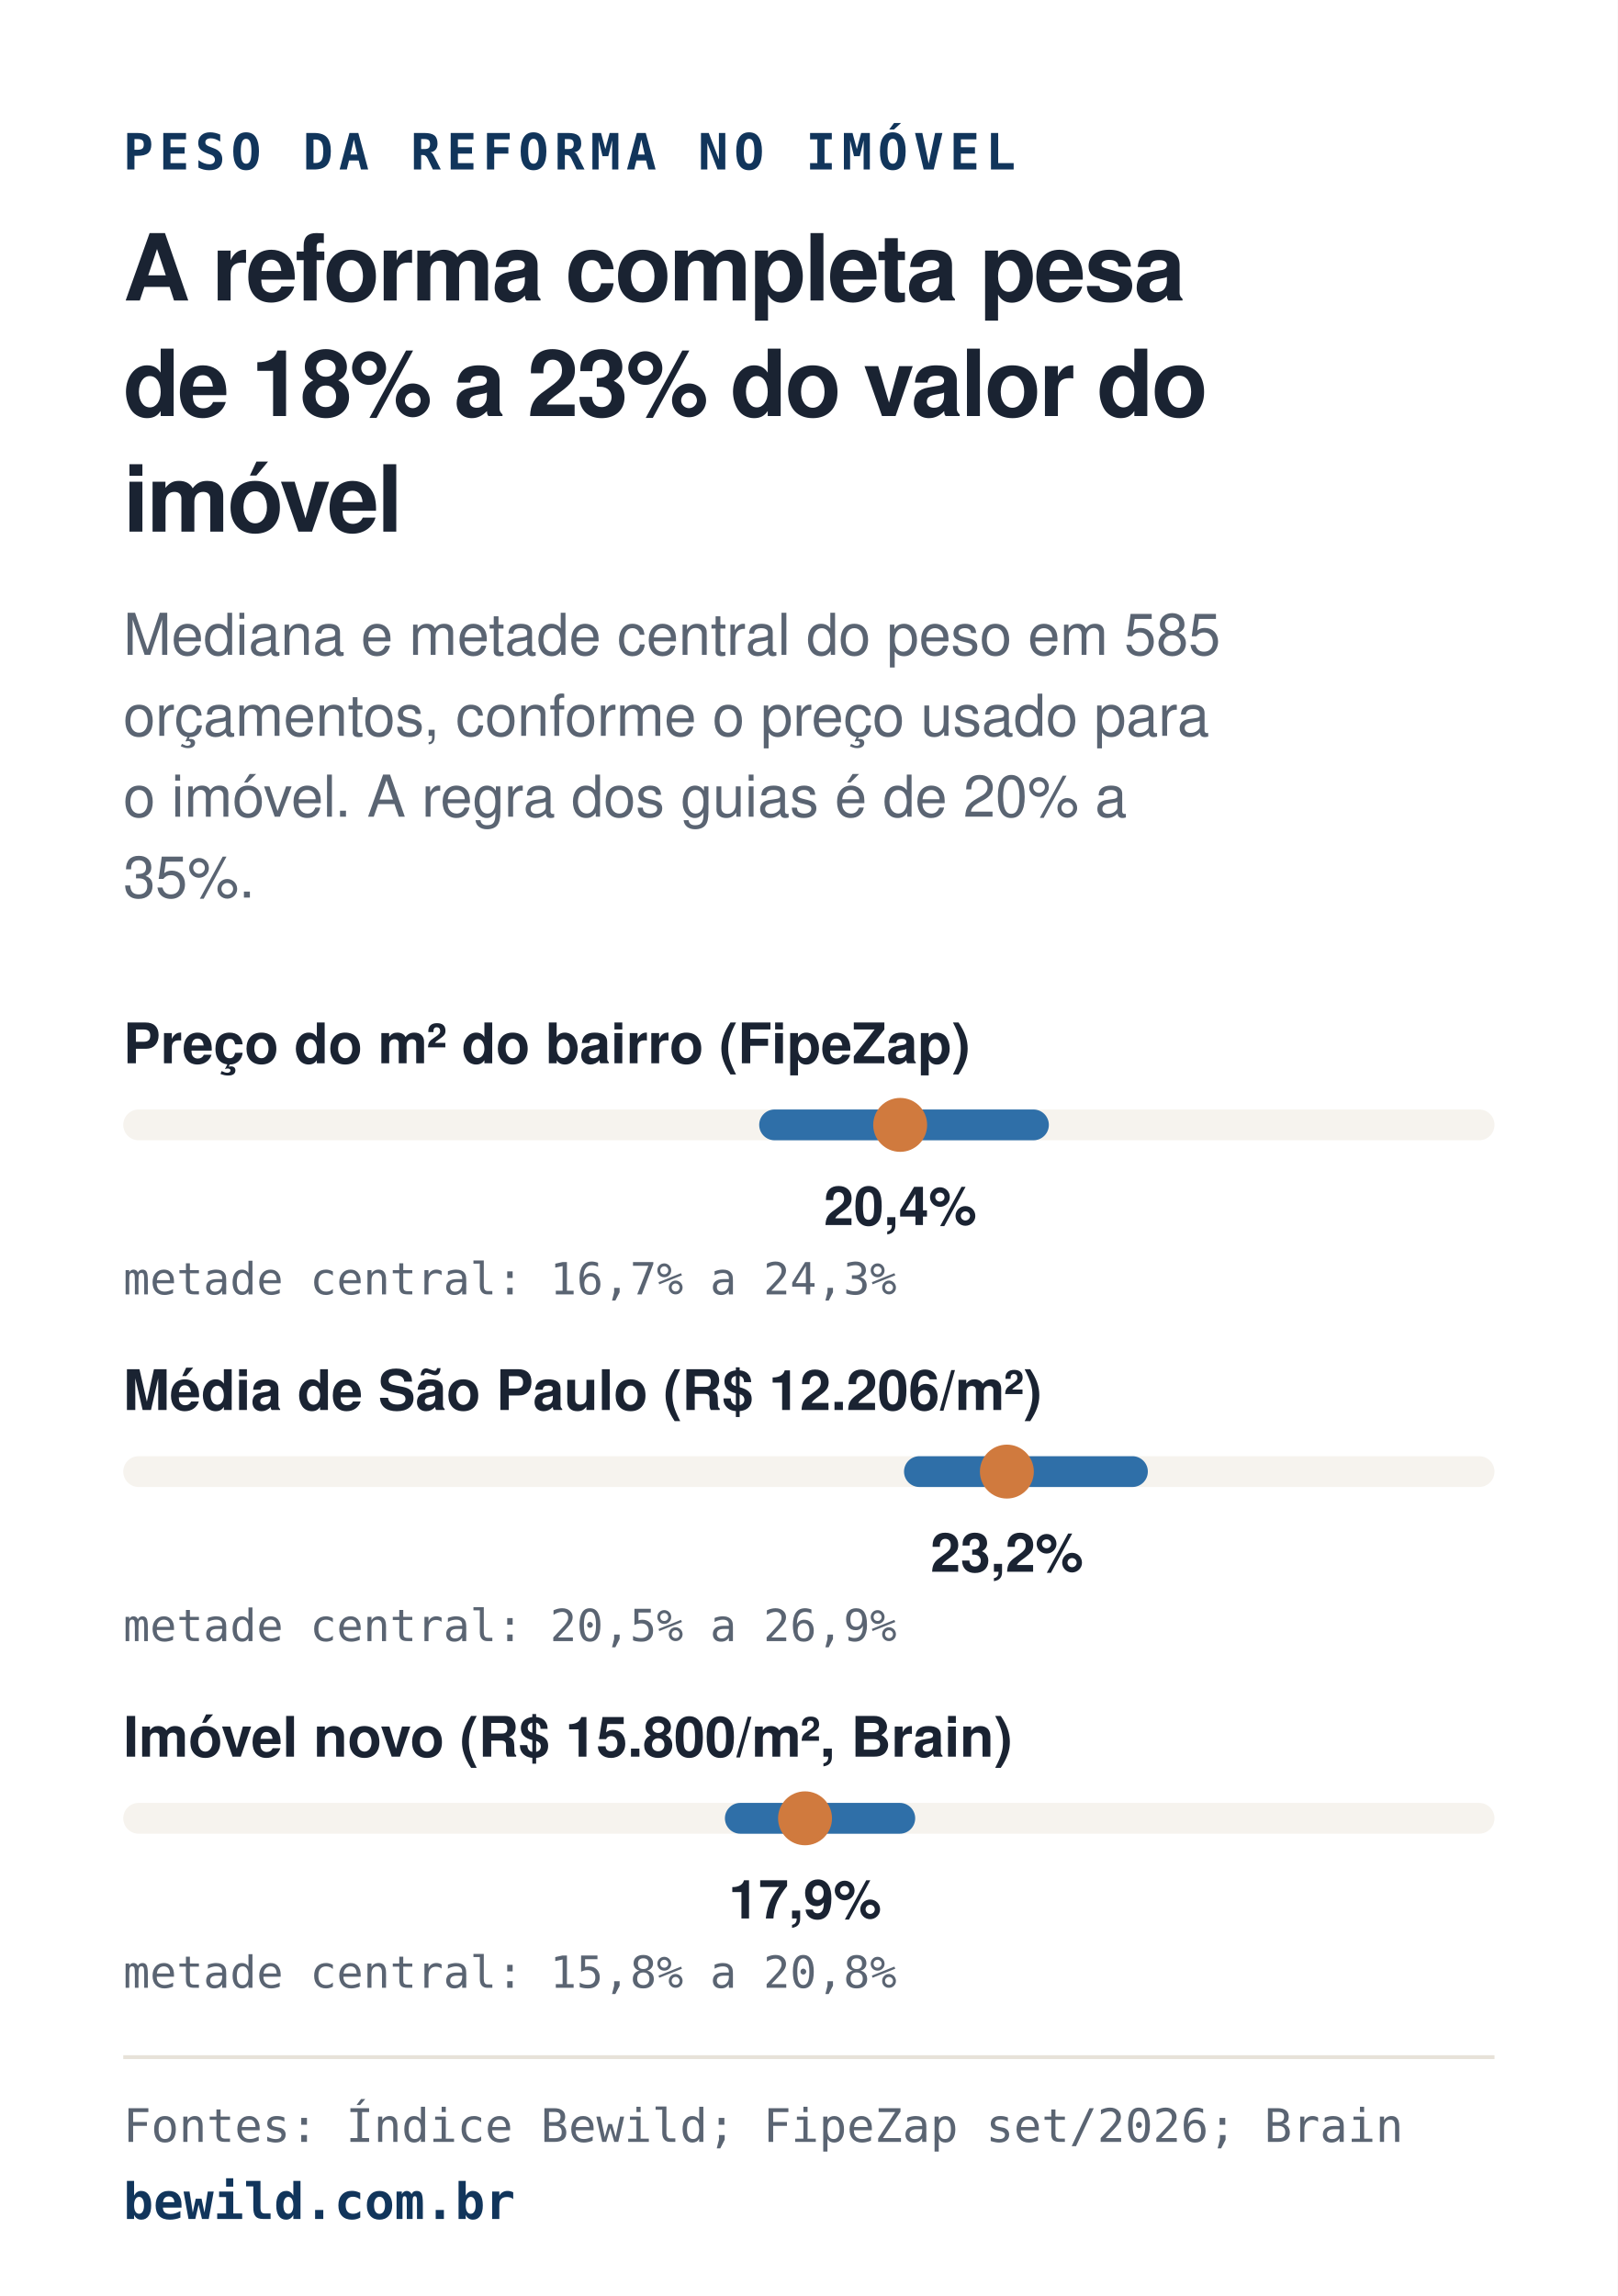
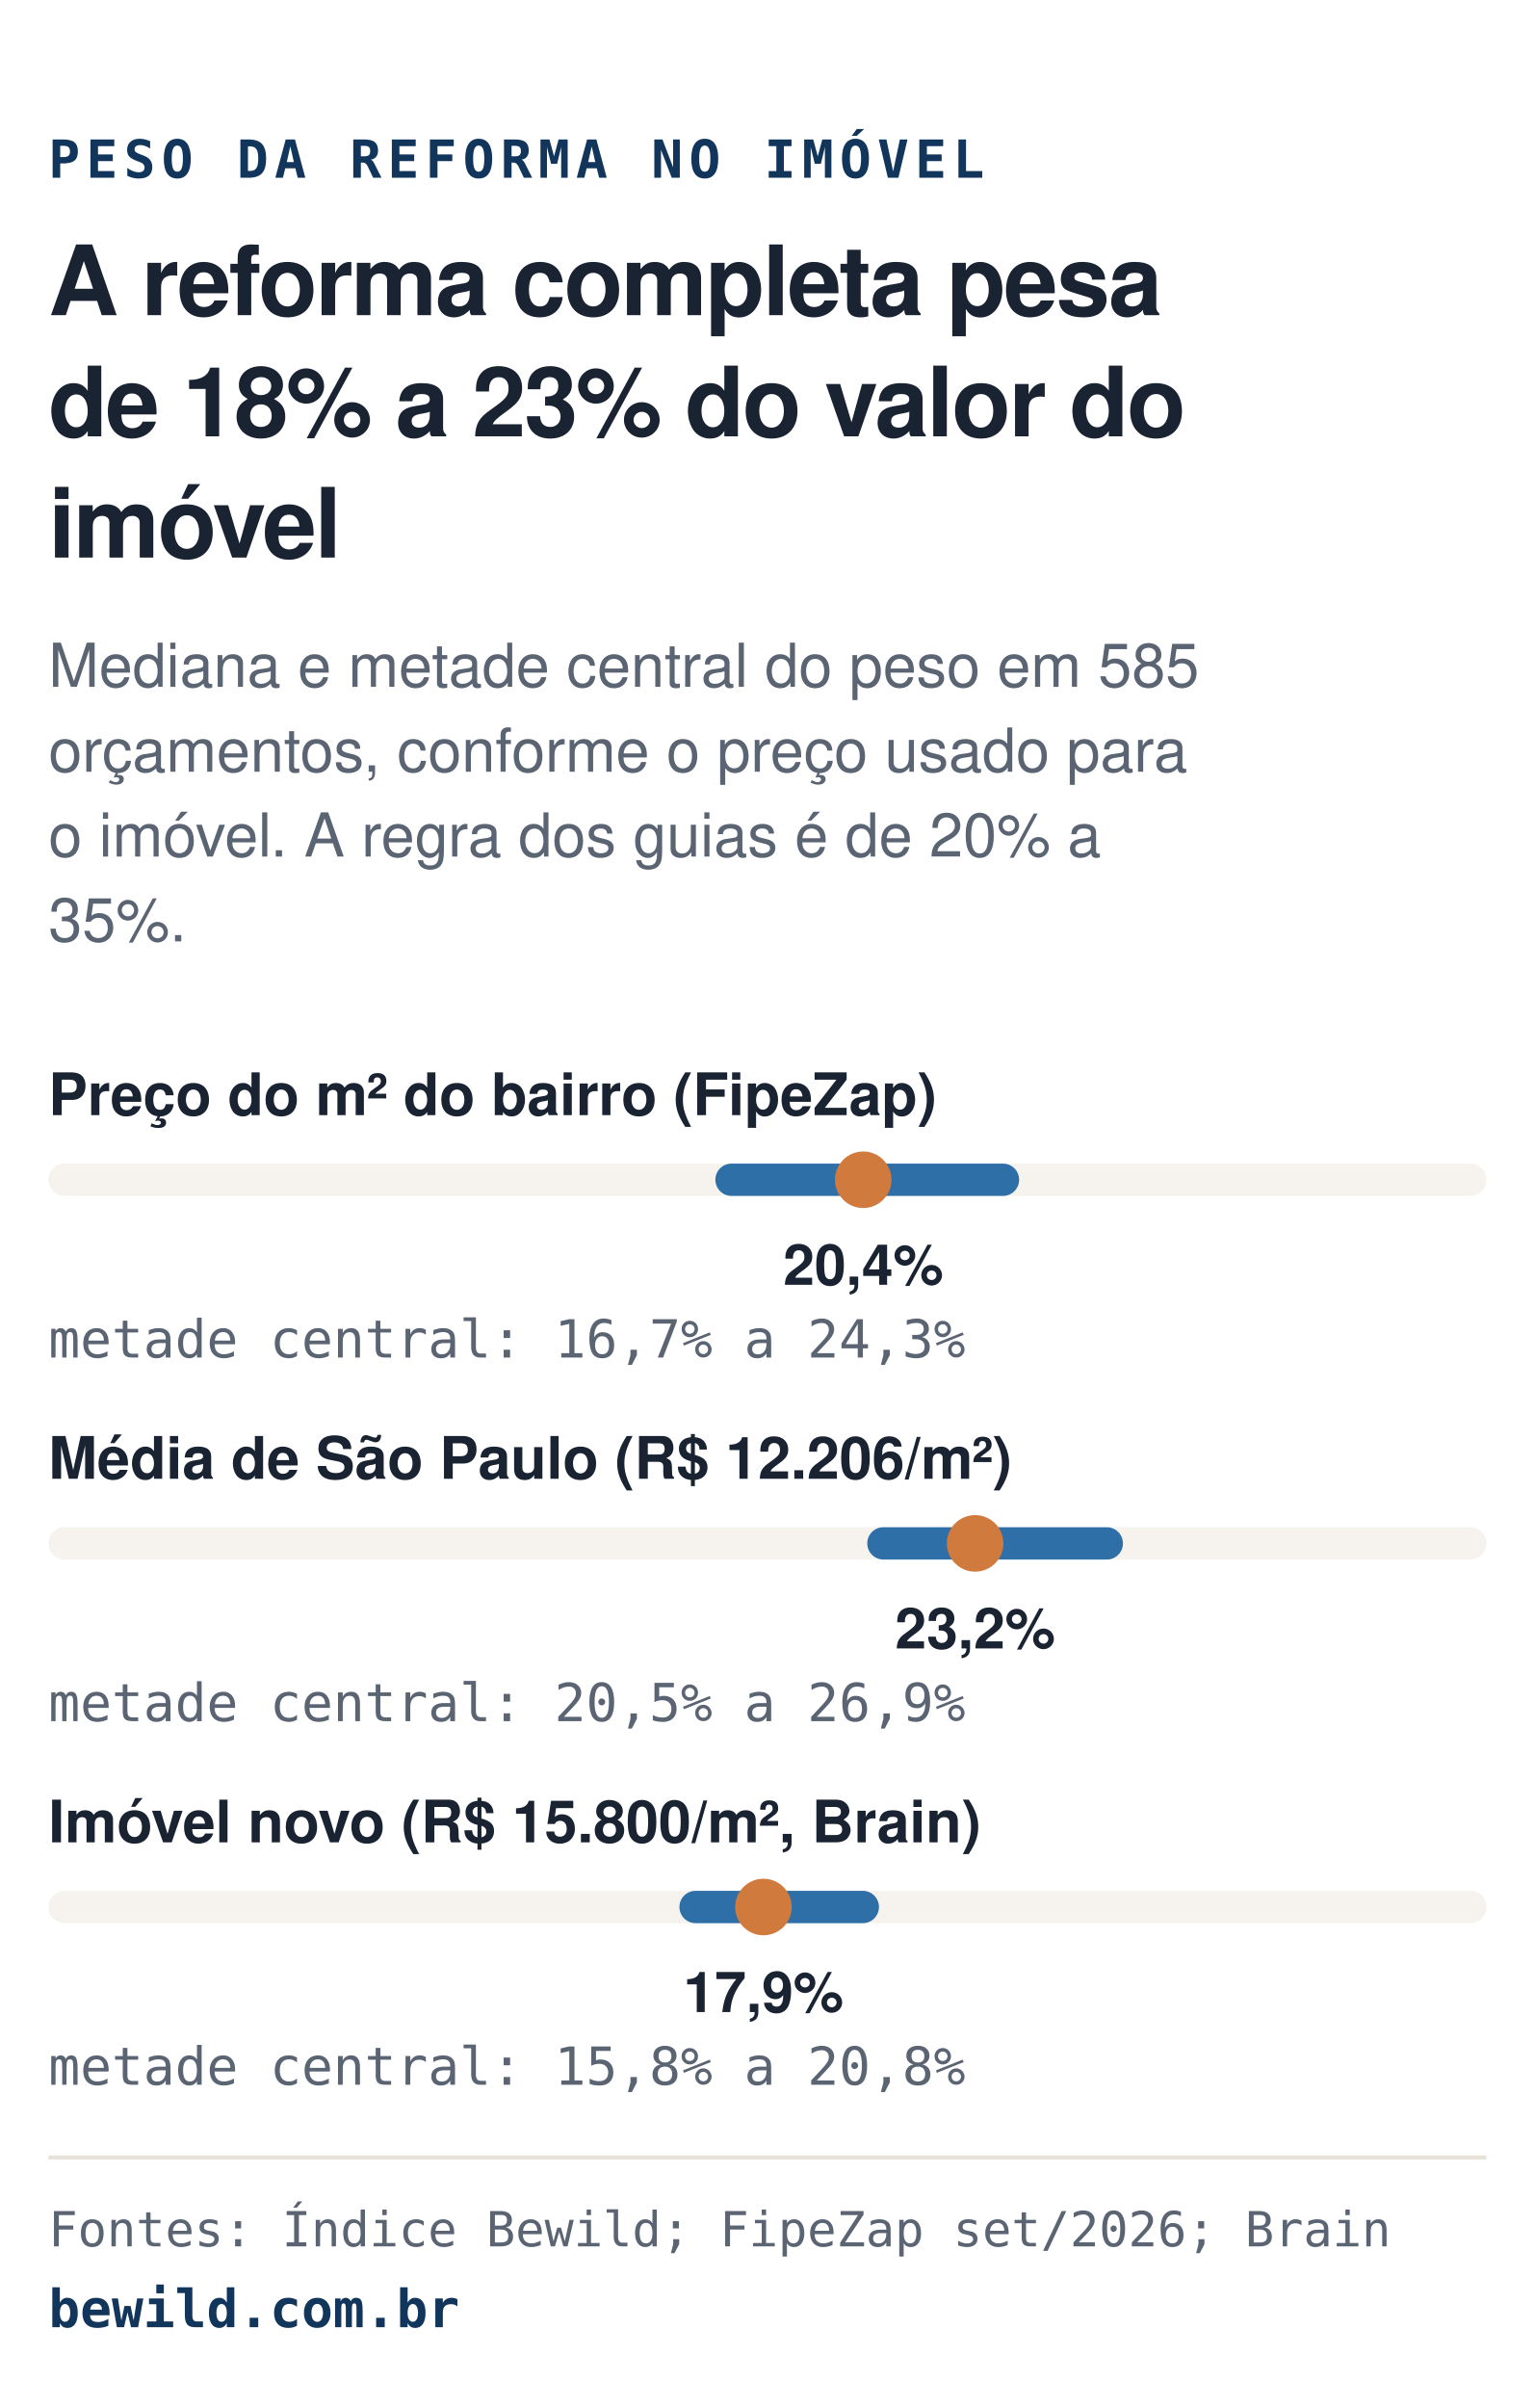
- <svg xmlns="http://www.w3.org/2000/svg" viewBox="0 0 420 596" width="420" height="596" role="img" aria-labelledby="t d">
+ <svg xmlns="http://www.w3.org/2000/svg" viewBox="20 0 380 596" width="380" height="596" role="img" aria-labelledby="t d">
  <style>.s{font-family:Manrope, 'Helvetica Neue', Helvetica, Arial, sans-serif}.m{font-family:'JetBrains Mono', Menlo, Consolas, monospace}</style>
  <rect width="420" height="596" fill="#FFFFFF" />
  <text x="32" y="44" class="m" font-size="13" font-weight="700" fill="#11355B" letter-spacing="1.5">PESO DA REFORMA NO IMÓVEL</text>
  <text x="32" y="78" class="s" font-size="24" font-weight="700" fill="#1A2332" letter-spacing="-0.5">A reforma completa pesa</text>
  <text x="32" y="108" class="s" font-size="24" font-weight="700" fill="#1A2332" letter-spacing="-0.5">de 18% a 23% do valor do</text>
  <text x="32" y="138" class="s" font-size="24" font-weight="700" fill="#1A2332" letter-spacing="-0.5">imóvel</text>
  <text x="32" y="170" class="s" font-size="15" fill="#5A6472">Mediana e metade central do peso em 585</text>
  <text x="32" y="191" class="s" font-size="15" fill="#5A6472">orçamentos, conforme o preço usado para</text>
  <text x="32" y="212" class="s" font-size="15" fill="#5A6472">o imóvel. A regra dos guias é de 20% a</text>
  <text x="32" y="233" class="s" font-size="15" fill="#5A6472">35%.</text>
  <text x="32" y="276" class="s" font-size="14.5" font-weight="600" fill="#1A2332">Preço do m² do bairro (FipeZap)</text>
  <rect x="32.0" y="288.0" width="356.0" height="8.0" rx="4" fill="#F6F3EE" />
  <rect x="197.1" y="288.0" width="75.2" height="8.0" rx="4" fill="#2F6FA8" />
  <circle cx="233.7" cy="292.0" r="7" fill="#D07A3E" fill-opacity="1.0" />
  <text x="233.733" y="318" class="s" font-size="14" font-weight="700" fill="#1A2332" text-anchor="middle">20,4%</text>
-   <text x="32" y="336" class="m" font-size="11.5" fill="#5A6472">metade central: 16,7% a 24,3%</text>
+   <text x="32" y="336" class="m" font-size="13" fill="#5A6472">metade central: 16,7% a 24,3%</text>
  <text x="32" y="366" class="s" font-size="14.5" font-weight="600" fill="#1A2332">Média de São Paulo (R$ 12.206/m²)</text>
  <rect x="32.0" y="378.0" width="356.0" height="8.0" rx="4" fill="#F6F3EE" />
  <rect x="234.7" y="378.0" width="63.3" height="8.0" rx="4" fill="#2F6FA8" />
  <circle cx="261.4" cy="382.0" r="7" fill="#D07A3E" fill-opacity="1.0" />
  <text x="261.422" y="408" class="s" font-size="14" font-weight="700" fill="#1A2332" text-anchor="middle">23,2%</text>
-   <text x="32" y="426" class="m" font-size="11.5" fill="#5A6472">metade central: 20,5% a 26,9%</text>
+   <text x="32" y="426" class="m" font-size="13" fill="#5A6472">metade central: 20,5% a 26,9%</text>
  <text x="32" y="456" class="s" font-size="14.5" font-weight="600" fill="#1A2332">Imóvel novo (R$ 15.800/m², Brain)</text>
  <rect x="32.0" y="468.0" width="356.0" height="8.0" rx="4" fill="#F6F3EE" />
  <rect x="188.2" y="468.0" width="49.4" height="8.0" rx="4" fill="#2F6FA8" />
  <circle cx="209.0" cy="472.0" r="7" fill="#D07A3E" fill-opacity="1.0" />
  <text x="209.011" y="498" class="s" font-size="14" font-weight="700" fill="#1A2332" text-anchor="middle">17,9%</text>
-   <text x="32" y="516" class="m" font-size="11.5" fill="#5A6472">metade central: 15,8% a 20,8%</text>
+   <text x="32" y="516" class="m" font-size="13" fill="#5A6472">metade central: 15,8% a 20,8%</text>
  <line x1="32.0" y1="534.0" x2="388.0" y2="534.0" stroke="#E7E2D9" stroke-width="1" />
  <text x="32" y="556" class="m" font-size="12" fill="#5A6472">Fontes: Índice Bewild; FipeZap set/2026; Brain</text>
  <text x="32" y="576" class="m" font-size="13" font-weight="700" fill="#11355B">bewild.com.br</text>
</svg>
